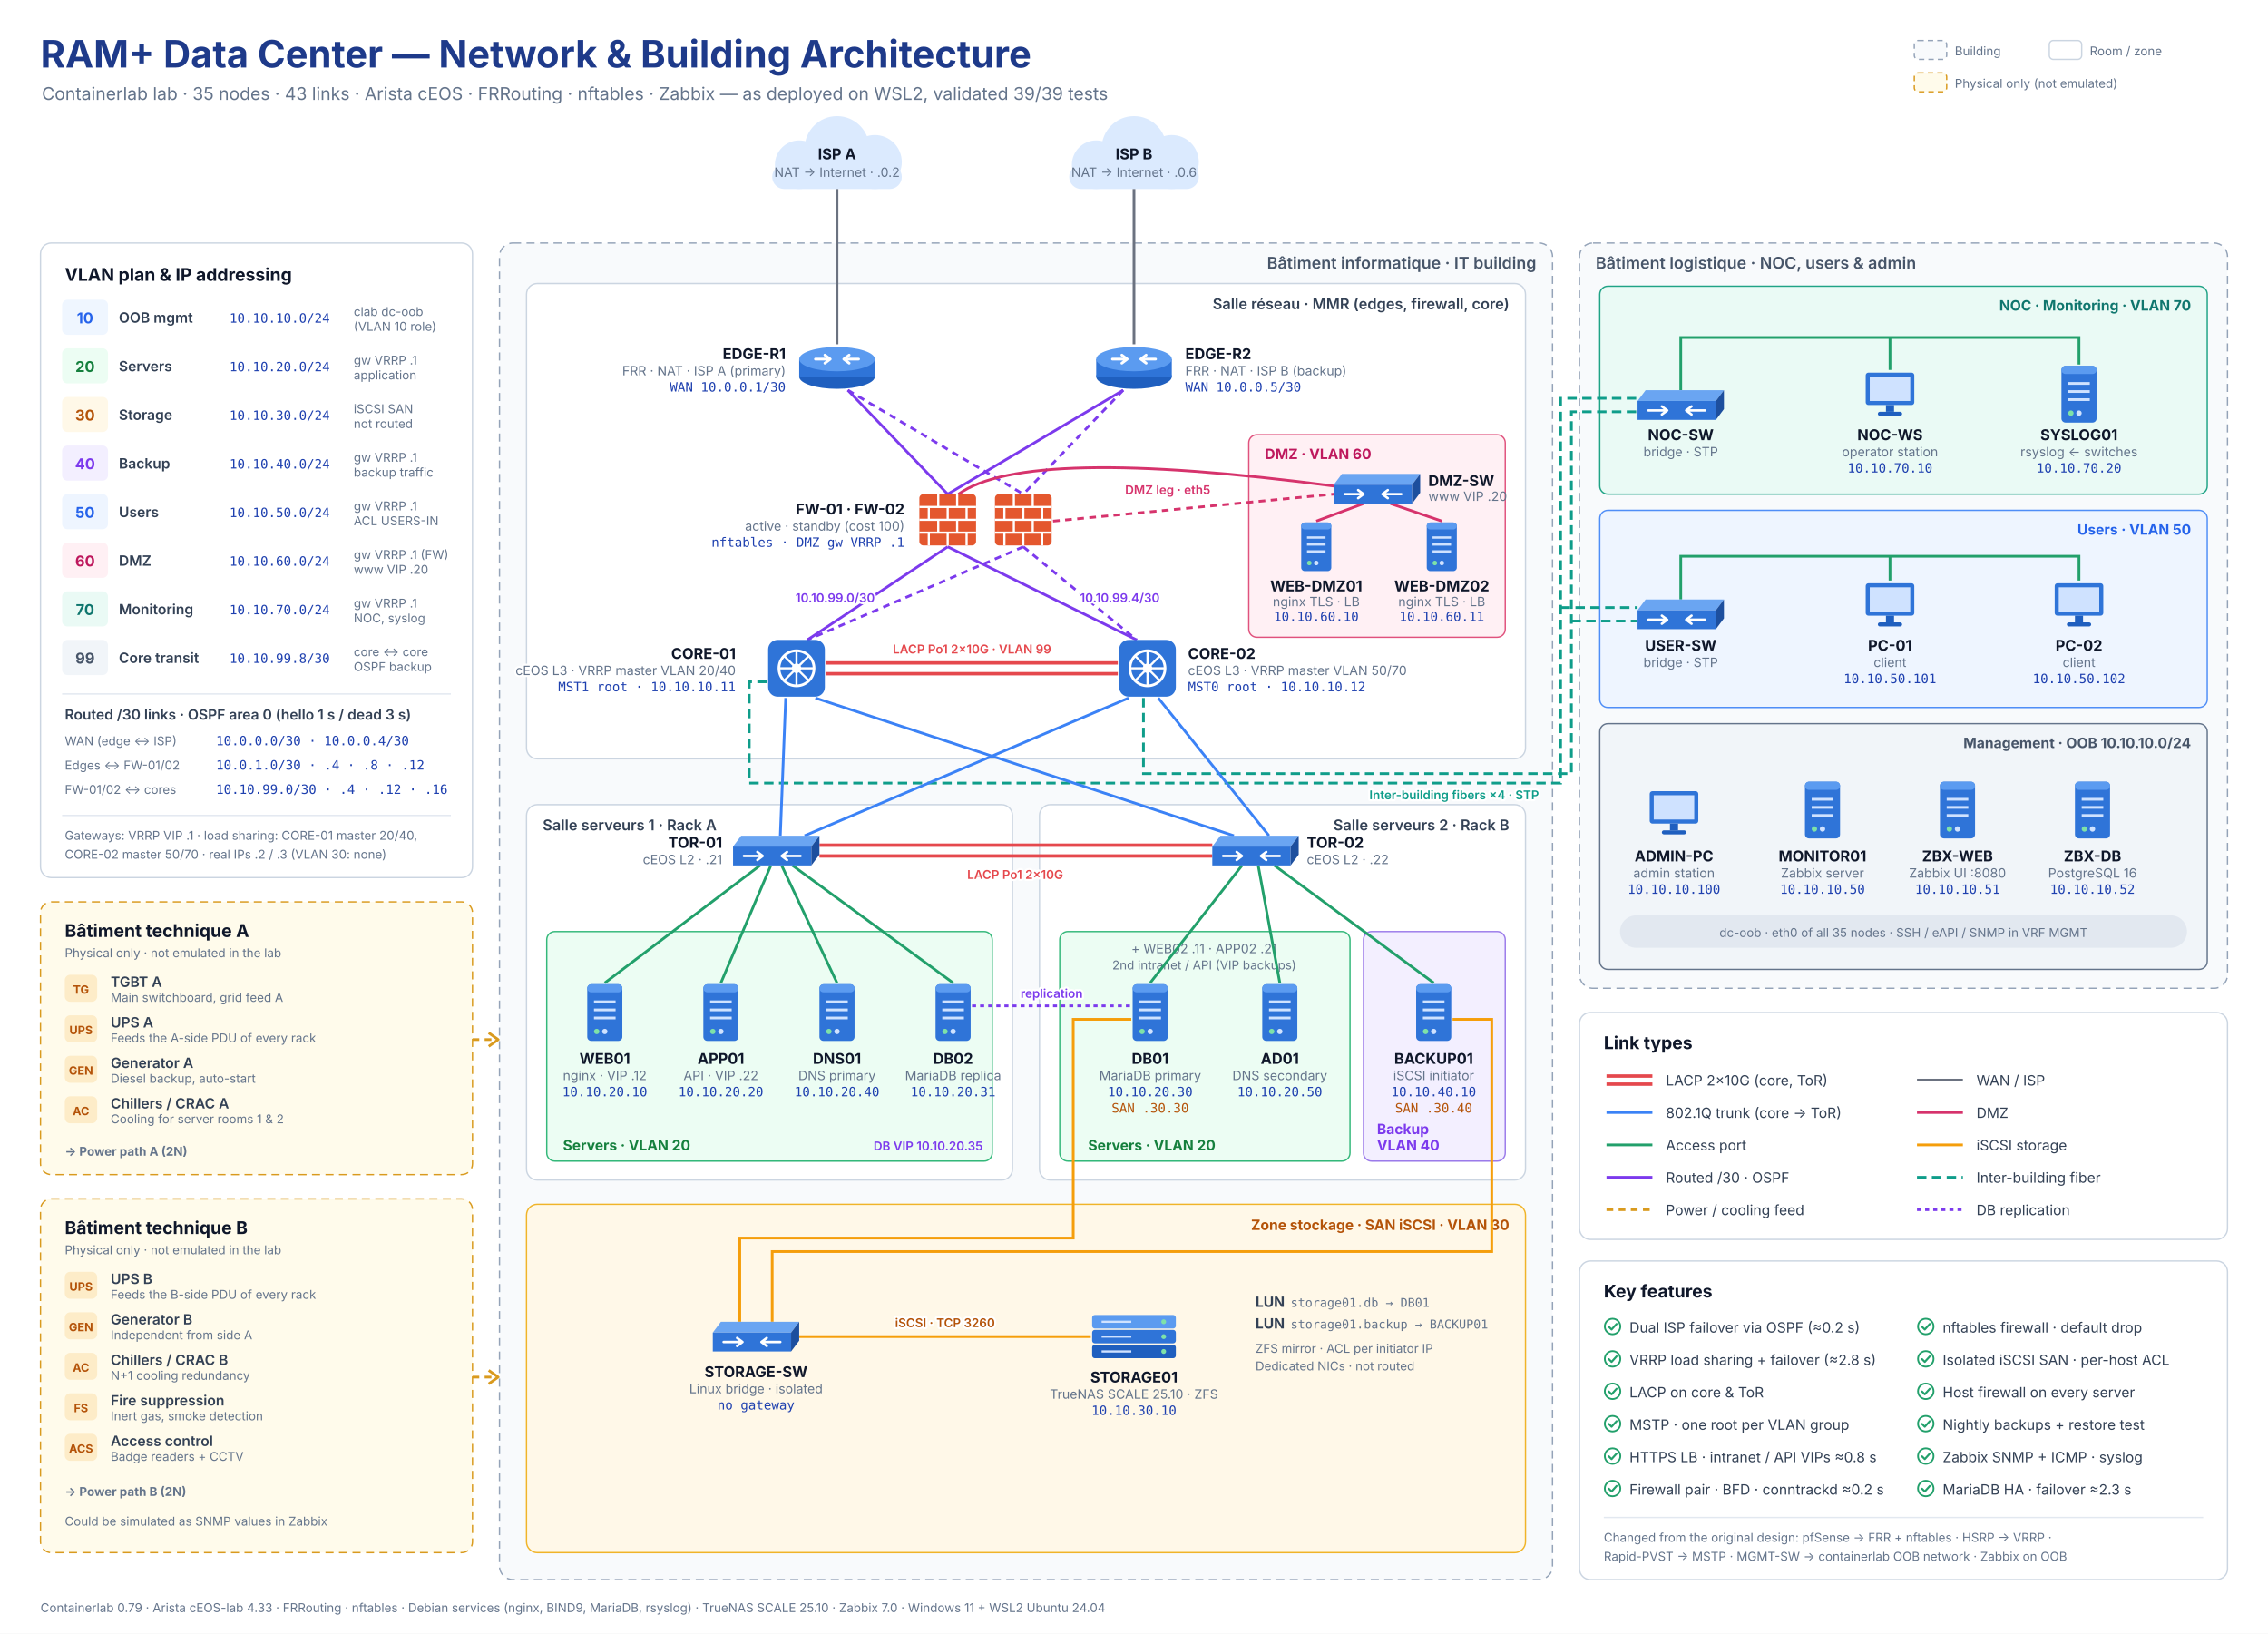
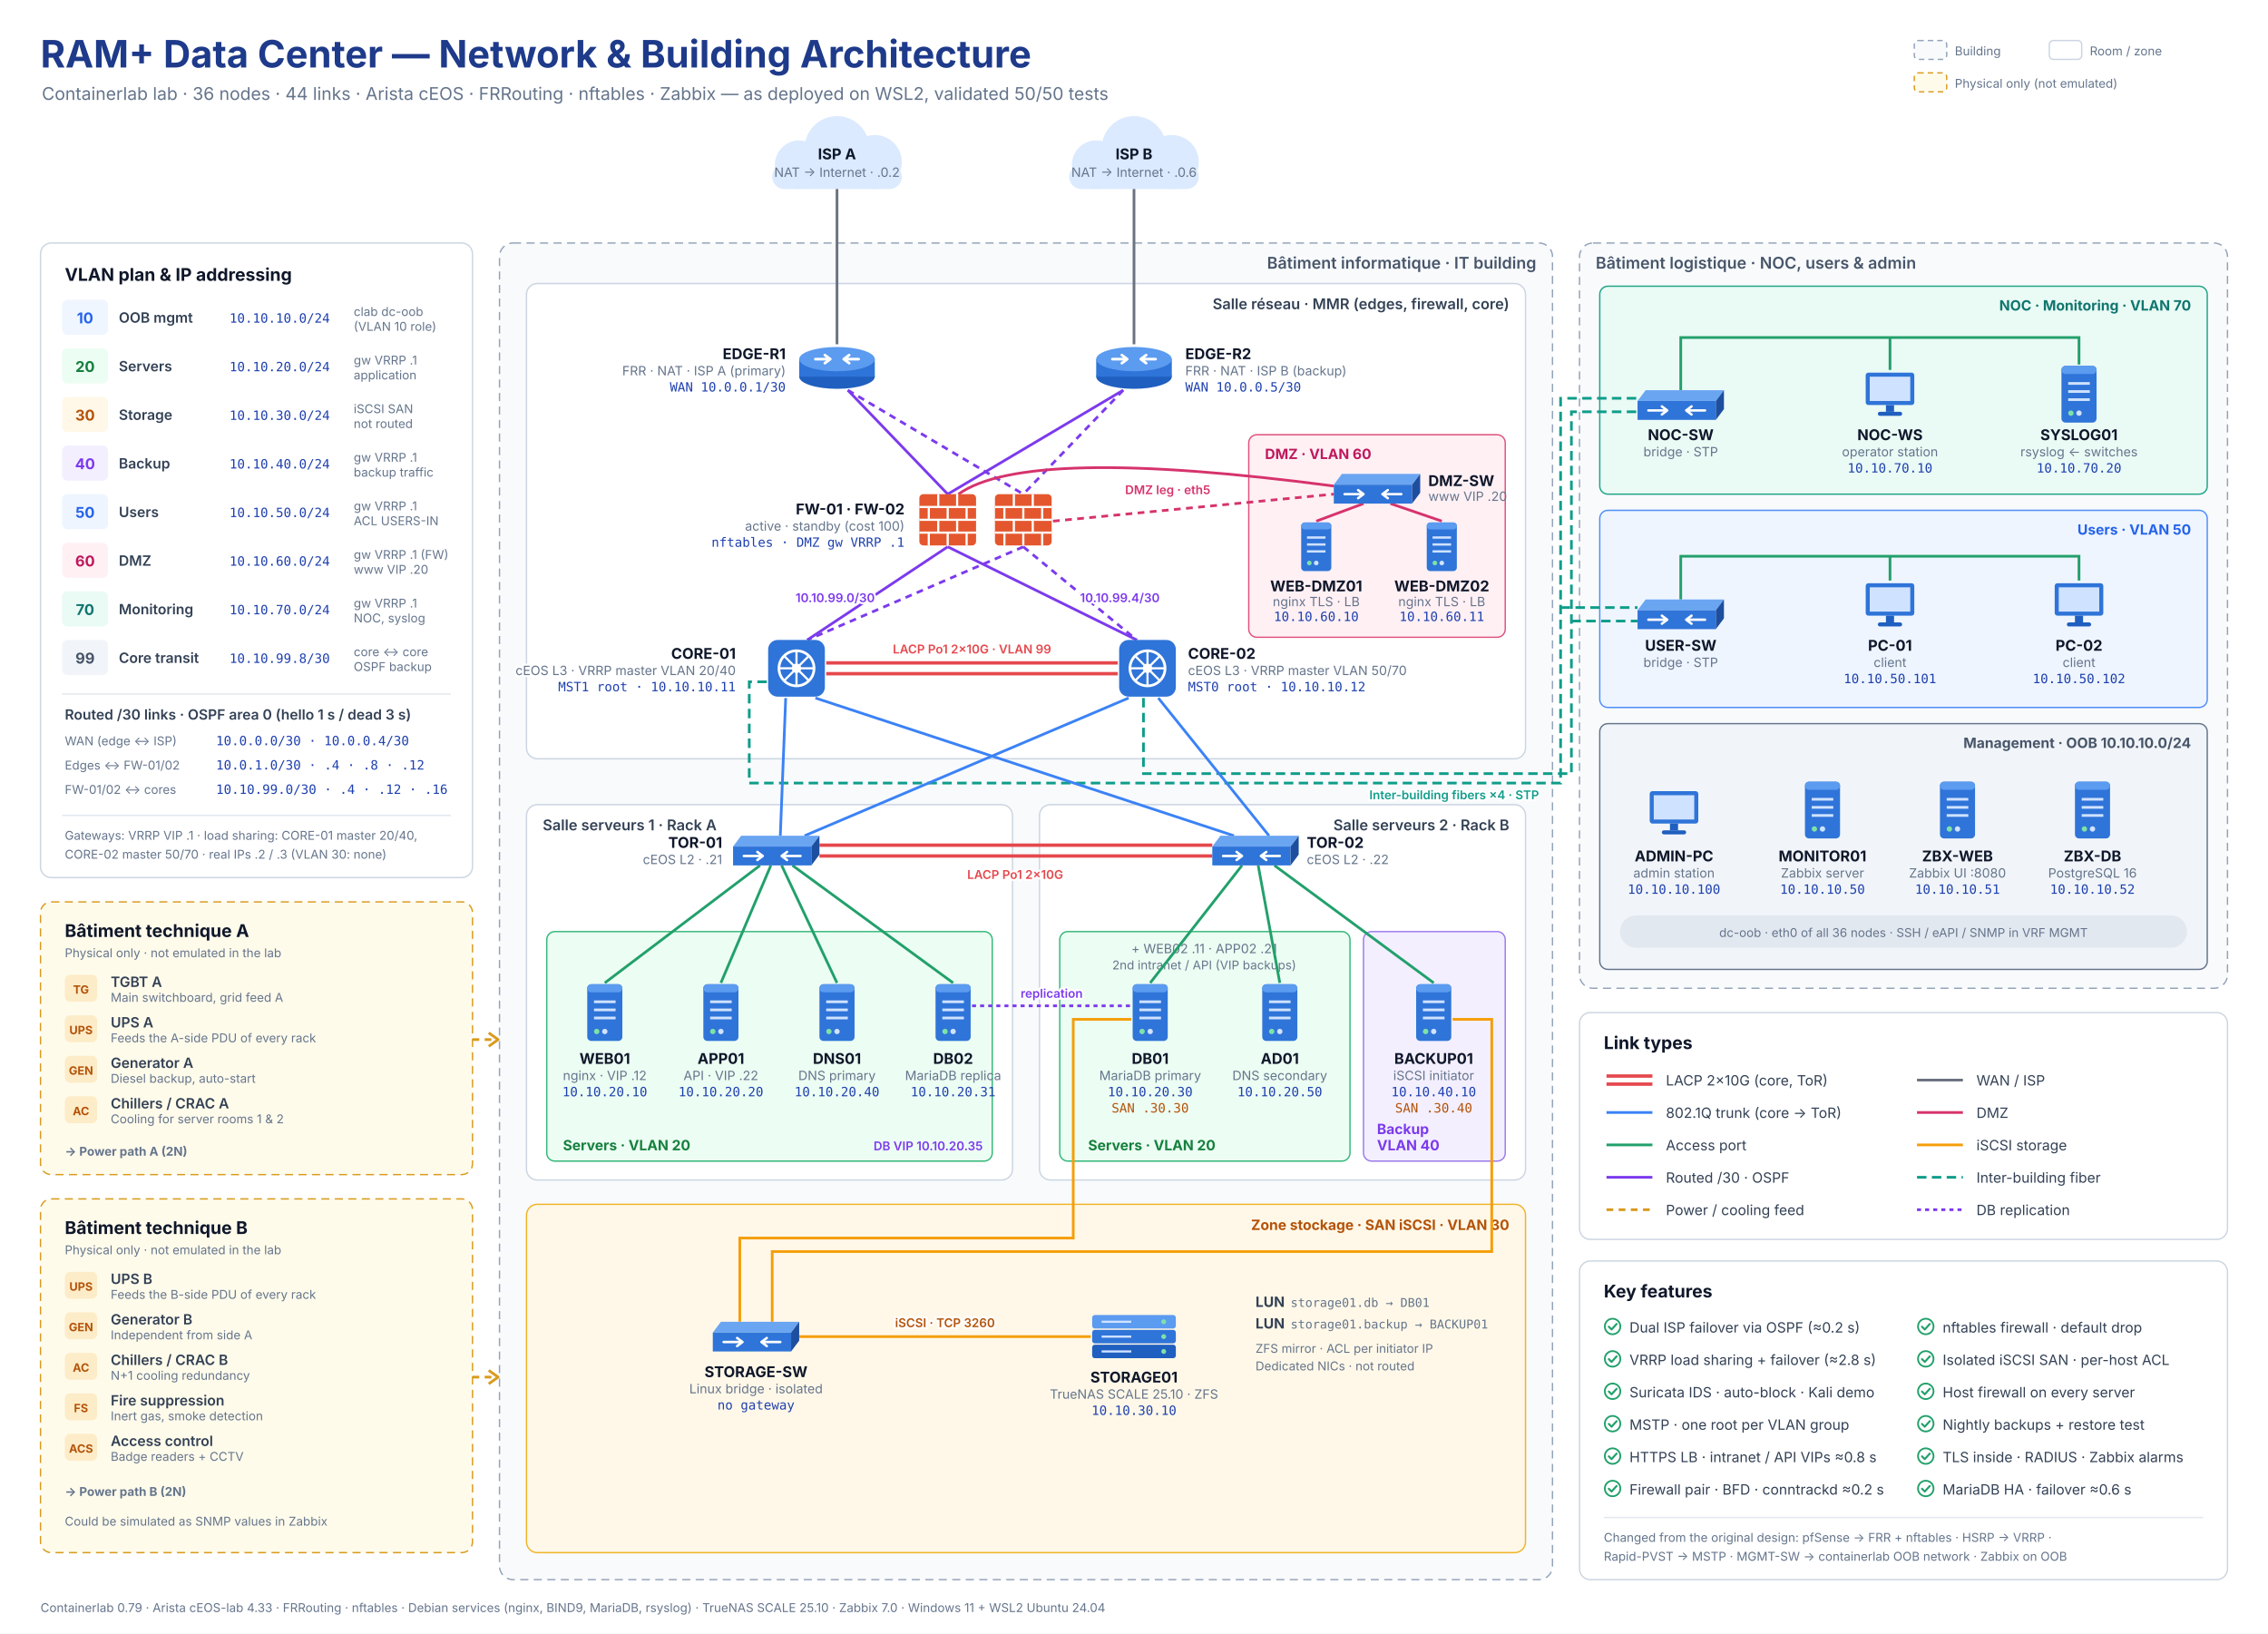
<svg xmlns="http://www.w3.org/2000/svg" viewBox="0 0 1680 1210" width="1680" height="1210" font-family="'Segoe UI', Inter, Roboto, Helvetica, Arial, sans-serif">
  <style>
    .title { font-size: 28px; font-weight: 700; fill: #1e3a8a; }
    .sub   { font-size: 13px; fill: #64748b; }
    .bld   { font-size: 12px; font-weight: 600; fill: #475569; }
    .room  { font-size: 11px; font-weight: 600; fill: #334155; }
    .zone  { font-size: 10.5px; font-weight: 700; }
    .n     { font-size: 11px; font-weight: 700; fill: #0f172a; }
    .r     { font-size: 9.5px; fill: #64748b; }
    .ip    { font-size: 9.5px; fill: #1e40af; font-family: Consolas, 'JetBrains Mono', Menlo, monospace; }
    .san   { font-size: 9.5px; fill: #b45309; font-family: Consolas, 'JetBrains Mono', Menlo, monospace; }
    .lk    { font-size: 9px; font-weight: 600; }
    .h     { paint-order: stroke; stroke: #ffffff; stroke-width: 3px; stroke-linejoin: round; }
    .ph    { font-size: 13px; font-weight: 700; fill: #0f172a; }
    .pt    { font-size: 10.5px; fill: #334155; }
    .ps    { font-size: 9px; fill: #64748b; }
    .mono  { font-family: Consolas, 'JetBrains Mono', Menlo, monospace; }
    .wan    { stroke: #6b7280; stroke-width: 2; fill: none; }
    .routed { stroke: #7c3aed; stroke-width: 2; fill: none; }
    .trunk  { stroke: #3b82f6; stroke-width: 2; fill: none; }
    .access { stroke: #22a06b; stroke-width: 2; fill: none; }
    .lacp   { stroke: #e5484d; stroke-width: 2.5; fill: none; }
    .dmz    { stroke: #d6336c; stroke-width: 2; fill: none; }
    .iscsi  { stroke: #f59e0b; stroke-width: 2; fill: none; }
    .fiber  { stroke: #0f9d8a; stroke-width: 2; fill: none; stroke-dasharray: 7 4; }
    .power  { stroke: #d99a1e; stroke-width: 2; fill: none; stroke-dasharray: 5 4; }
    .repl   { stroke: #7c3aed; stroke-width: 2; fill: none; stroke-dasharray: 3 3; }
  </style>
  <defs>
    <symbol id="router" viewBox="0 0 60 34">
      <ellipse cx="30" cy="24" rx="28" ry="9" fill="#1f5fbf" />
      <rect x="2" y="11" width="56" height="13" fill="#2f74d8" />
      <ellipse cx="30" cy="11" rx="28" ry="9" fill="#5b9bf0" />
      <path d="M14 11 h11 M21 8 l4 3 -4 3 M46 11 h-11 M39 8 l-4 3 4 3" stroke="#fff" stroke-width="2" fill="none" stroke-linecap="round" stroke-linejoin="round" />
    </symbol>
    <symbol id="firewall" viewBox="0 0 44 40">
      <rect x="1" y="1" width="42" height="38" rx="3" fill="#e4572e" />
      <path d="M1 10.5 H43 M1 20 H43 M1 29.5 H43 M15 1 V10.5 M29 1 V10.5 M8 10.5 V20 M22 10.5 V20 M36 10.5 V20 M15 20 V29.5 M29 20 V29.5 M8 29.5 V39 M22 29.5 V39 M36 29.5 V39" stroke="#fff" stroke-width="1.6" fill="none" />
    </symbol>
    <symbol id="core" viewBox="0 0 44 44">
      <rect x="1" y="1" width="42" height="42" rx="7" fill="#2f74d8" />
      <circle cx="22" cy="22" r="13" fill="none" stroke="#fff" stroke-width="2" />
      <path d="M22 9 V35 M9 22 H35 M13 13 L31 31 M31 13 L13 31" stroke="#fff" stroke-width="1.6" />
      <circle cx="22" cy="22" r="3.5" fill="#fff" />
    </symbol>
    <symbol id="l2" viewBox="0 0 64 22">
      <polygon points="6,0 64,0 58,8 0,8" fill="#6aa5f2" />
      <rect x="0" y="8" width="58" height="14" fill="#2f74d8" />
      <polygon points="58,8 64,0 64,14 58,22" fill="#1d4f9e" />
      <path d="M8 15 h14 M18 12 l4 3 -4 3 M50 15 h-14 M40 12 l-4 3 4 3" stroke="#fff" stroke-width="1.8" fill="none" stroke-linecap="round" stroke-linejoin="round" />
    </symbol>
    <symbol id="server" viewBox="0 0 28 44">
      <rect x="1" y="1" width="26" height="42" rx="3" fill="#2f74d8" />
      <rect x="1" y="1" width="26" height="6" rx="3" fill="#5b9bf0" />
      <path d="M6 14 H22 M6 20 H22 M6 26 H22" stroke="#cfe2ff" stroke-width="2" />
      <circle cx="8" cy="36" r="2" fill="#7ee2a8" />
      <circle cx="14" cy="36" r="2" fill="#cfe2ff" />
    </symbol>
    <symbol id="pc" viewBox="0 0 40 36">
      <rect x="2" y="2" width="36" height="24" rx="2" fill="#2f74d8" />
      <rect x="5" y="5" width="30" height="18" fill="#cfe2ff" />
      <rect x="17" y="26" width="6" height="5" fill="#1f5fbf" />
      <rect x="11" y="31" width="18" height="3" rx="1.5" fill="#1f5fbf" />
    </symbol>
    <symbol id="storage" viewBox="0 0 64 34">
      <rect x="1" y="1" width="62" height="10" rx="2" fill="#5b9bf0" />
      <rect x="1" y="12" width="62" height="10" rx="2" fill="#2f74d8" />
      <rect x="1" y="23" width="62" height="10" rx="2" fill="#1f5fbf" />
      <path d="M8 6 H30 M8 17 H30 M8 28 H30" stroke="#cfe2ff" stroke-width="1.6" />
      <circle cx="54" cy="6" r="1.8" fill="#7ee2a8" />
      <circle cx="54" cy="17" r="1.8" fill="#7ee2a8" />
      <circle cx="54" cy="28" r="1.8" fill="#7ee2a8" />
    </symbol>
    <symbol id="check" viewBox="0 0 14 14">
      <circle cx="7" cy="7" r="6.2" fill="none" stroke="#22a06b" stroke-width="1.4" />
      <path d="M4 7.2 L6.2 9.4 L10.2 5" stroke="#22a06b" stroke-width="1.6" fill="none" stroke-linecap="round" stroke-linejoin="round" />
    </symbol>
  </defs>
  <rect width="1680" height="1210" fill="#ffffff" />
  <text x="30" y="50" class="title">RAM+ Data Center — Network &amp; Building Architecture</text>
-   <text x="31" y="74" class="sub">Containerlab lab · 35 nodes · 43 links · Arista cEOS · FRRouting · nftables · Zabbix — as deployed on WSL2, validated 39/39 tests</text>
+   <text x="31" y="74" class="sub">Containerlab lab · 36 nodes · 44 links · Arista cEOS · FRRouting · nftables · Zabbix — as deployed on WSL2, validated 50/50 tests</text>
  <g transform="translate(1418,30)">
    <rect x="0" y="0" width="24" height="14" rx="3" fill="#f8fafc" stroke="#94a3b8" stroke-dasharray="4 3" />
    <text x="30" y="11" class="ps">Building</text>
    <rect x="100" y="0" width="24" height="14" rx="3" fill="#ffffff" stroke="#cbd5e1" />
    <text x="130" y="11" class="ps">Room / zone</text>
    <rect x="0" y="24" width="24" height="14" rx="3" fill="#fffbeb" stroke="#d99a1e" stroke-dasharray="4 3" />
    <text x="30" y="35" class="ps">Physical only (not emulated)</text>
  </g>
  <g transform="translate(620,116)">
    <circle cx="-28" cy="6" r="18" fill="#dbeafe" />
    <circle cx="0" cy="-6" r="24" fill="#dbeafe" />
    <circle cx="28" cy="4" r="20" fill="#dbeafe" />
    <rect x="-48" y="6" width="96" height="18" rx="9" fill="#dbeafe" />
    <text x="0" y="2" text-anchor="middle" class="n">ISP A</text>
    <text x="0" y="15" text-anchor="middle" class="r">NAT → Internet · .0.2</text>
  </g>
  <g transform="translate(840,116)">
    <circle cx="-28" cy="6" r="18" fill="#dbeafe" />
    <circle cx="0" cy="-6" r="24" fill="#dbeafe" />
    <circle cx="28" cy="4" r="20" fill="#dbeafe" />
    <rect x="-48" y="6" width="96" height="18" rx="9" fill="#dbeafe" />
    <text x="0" y="2" text-anchor="middle" class="n">ISP B</text>
    <text x="0" y="15" text-anchor="middle" class="r">NAT → Internet · .0.6</text>
  </g>
  <rect x="30" y="180" width="320" height="470" rx="8" fill="#ffffff" stroke="#cbd5e1" />
  <text x="48" y="208" class="ph">VLAN plan &amp; IP addressing</text>
  <g font-size="11">
    <g transform="translate(0,222)">
      <rect x="46" y="0" width="34" height="26" rx="4" fill="#eff6ff" />
      <text x="63" y="17.5" text-anchor="middle" font-weight="700" fill="#2563eb">10</text>
      <text x="88" y="17" class="pt" font-weight="600">OOB mgmt</text>
      <text x="170" y="17" class="ip">10.10.10.0/24</text>
      <text x="262" y="12" class="ps">clab dc-oob</text>
      <text x="262" y="23" class="ps">(VLAN 10 role)</text>
    </g>
    <g transform="translate(0,258)">
      <rect x="46" y="0" width="34" height="26" rx="4" fill="#ecfdf3" />
      <text x="63" y="17.5" text-anchor="middle" font-weight="700" fill="#15803d">20</text>
      <text x="88" y="17" class="pt" font-weight="600">Servers</text>
      <text x="170" y="17" class="ip">10.10.20.0/24</text>
      <text x="262" y="12" class="ps">gw VRRP .1</text>
      <text x="262" y="23" class="ps">application</text>
    </g>
    <g transform="translate(0,294)">
      <rect x="46" y="0" width="34" height="26" rx="4" fill="#fff8e8" />
      <text x="63" y="17.5" text-anchor="middle" font-weight="700" fill="#b45309">30</text>
      <text x="88" y="17" class="pt" font-weight="600">Storage</text>
      <text x="170" y="17" class="ip">10.10.30.0/24</text>
      <text x="262" y="12" class="ps">iSCSI SAN</text>
      <text x="262" y="23" class="ps">not routed</text>
    </g>
    <g transform="translate(0,330)">
      <rect x="46" y="0" width="34" height="26" rx="4" fill="#f3efff" />
      <text x="63" y="17.5" text-anchor="middle" font-weight="700" fill="#7c3aed">40</text>
      <text x="88" y="17" class="pt" font-weight="600">Backup</text>
      <text x="170" y="17" class="ip">10.10.40.0/24</text>
      <text x="262" y="12" class="ps">gw VRRP .1</text>
      <text x="262" y="23" class="ps">backup traffic</text>
    </g>
    <g transform="translate(0,366)">
      <rect x="46" y="0" width="34" height="26" rx="4" fill="#eef5ff" />
      <text x="63" y="17.5" text-anchor="middle" font-weight="700" fill="#2563eb">50</text>
      <text x="88" y="17" class="pt" font-weight="600">Users</text>
      <text x="170" y="17" class="ip">10.10.50.0/24</text>
      <text x="262" y="12" class="ps">gw VRRP .1</text>
      <text x="262" y="23" class="ps">ACL USERS-IN</text>
    </g>
    <g transform="translate(0,402)">
      <rect x="46" y="0" width="34" height="26" rx="4" fill="#fff0f4" />
      <text x="63" y="17.5" text-anchor="middle" font-weight="700" fill="#be185d">60</text>
      <text x="88" y="17" class="pt" font-weight="600">DMZ</text>
      <text x="170" y="17" class="ip">10.10.60.0/24</text>
      <text x="262" y="12" class="ps">gw VRRP .1 (FW)</text>
      <text x="262" y="23" class="ps">www VIP .20</text>
    </g>
    <g transform="translate(0,438)">
      <rect x="46" y="0" width="34" height="26" rx="4" fill="#eafaf5" />
      <text x="63" y="17.5" text-anchor="middle" font-weight="700" fill="#0f766e">70</text>
      <text x="88" y="17" class="pt" font-weight="600">Monitoring</text>
      <text x="170" y="17" class="ip">10.10.70.0/24</text>
      <text x="262" y="12" class="ps">gw VRRP .1</text>
      <text x="262" y="23" class="ps">NOC, syslog</text>
    </g>
    <g transform="translate(0,474)">
      <rect x="46" y="0" width="34" height="26" rx="4" fill="#f1f5f9" />
      <text x="63" y="17.5" text-anchor="middle" font-weight="700" fill="#475569">99</text>
      <text x="88" y="17" class="pt" font-weight="600">Core transit</text>
      <text x="170" y="17" class="ip">10.10.99.8/30</text>
      <text x="262" y="12" class="ps">core ↔ core</text>
      <text x="262" y="23" class="ps">OSPF backup</text>
    </g>
  </g>
  <line x1="46" y1="514" x2="334" y2="514" stroke="#e2e8f0" />
  <text x="48" y="533" class="pt" font-weight="600">Routed /30 links · OSPF area 0 (hello 1 s / dead 3 s)</text>
  <text x="48" y="552" class="ps">WAN (edge ↔ ISP)</text>
  <text x="160" y="552" class="ip">10.0.0.0/30 · 10.0.0.4/30</text>
  <text x="48" y="570" class="ps">Edges ↔ FW-01/02</text>
  <text x="160" y="570" class="ip">10.0.1.0/30 · .4 · .8 · .12</text>
  <text x="48" y="588" class="ps">FW-01/02 ↔ cores</text>
  <text x="160" y="588" class="ip">10.10.99.0/30 · .4 · .12 · .16</text>
  <line x1="46" y1="604" x2="334" y2="604" stroke="#e2e8f0" />
  <text x="48" y="622" class="ps">Gateways: VRRP VIP .1 · load sharing: CORE-01 master 20/40,</text>
  <text x="48" y="636" class="ps">CORE-02 master 50/70 · real IPs .2 / .3 (VLAN 30: none)</text>
  <rect x="30" y="668" width="320" height="202" rx="8" fill="#fffbeb" stroke="#d99a1e" stroke-dasharray="6 4" />
  <text x="48" y="694" class="ph">Bâtiment technique A</text>
  <text x="48" y="709" class="ps">Physical only · not emulated in the lab</text>
  <g class="pt">
    <rect x="48" y="722" width="24" height="20" rx="4" fill="#fdecc8" />
    <text x="60" y="736" text-anchor="middle" font-size="8.5" font-weight="700" fill="#b45309">TG</text>
    <text x="82" y="731" font-weight="600">TGBT A</text>
    <text x="82" y="742" class="ps">Main switchboard, grid feed A</text>
    <rect x="48" y="752" width="24" height="20" rx="4" fill="#fdecc8" />
    <text x="60" y="766" text-anchor="middle" font-size="8.5" font-weight="700" fill="#b45309">UPS</text>
    <text x="82" y="761" font-weight="600">UPS A</text>
    <text x="82" y="772" class="ps">Feeds the A-side PDU of every rack</text>
    <rect x="48" y="782" width="24" height="20" rx="4" fill="#fdecc8" />
    <text x="60" y="796" text-anchor="middle" font-size="8.5" font-weight="700" fill="#b45309">GEN</text>
    <text x="82" y="791" font-weight="600">Generator A</text>
    <text x="82" y="802" class="ps">Diesel backup, auto-start</text>
    <rect x="48" y="812" width="24" height="20" rx="4" fill="#fdecc8" />
    <text x="60" y="826" text-anchor="middle" font-size="8.5" font-weight="700" fill="#b45309">AC</text>
    <text x="82" y="821" font-weight="600">Chillers / CRAC A</text>
    <text x="82" y="832" class="ps">Cooling for server rooms 1 &amp; 2</text>
  </g>
  <text x="48" y="856" class="ps" font-weight="700" fill="#b45309">→ Power path A (2N)</text>
  <rect x="30" y="888" width="320" height="262" rx="8" fill="#fffbeb" stroke="#d99a1e" stroke-dasharray="6 4" />
  <text x="48" y="914" class="ph">Bâtiment technique B</text>
  <text x="48" y="929" class="ps">Physical only · not emulated in the lab</text>
  <g class="pt">
    <rect x="48" y="942" width="24" height="20" rx="4" fill="#fdecc8" />
    <text x="60" y="956" text-anchor="middle" font-size="8.5" font-weight="700" fill="#b45309">UPS</text>
    <text x="82" y="951" font-weight="600">UPS B</text>
    <text x="82" y="962" class="ps">Feeds the B-side PDU of every rack</text>
    <rect x="48" y="972" width="24" height="20" rx="4" fill="#fdecc8" />
    <text x="60" y="986" text-anchor="middle" font-size="8.5" font-weight="700" fill="#b45309">GEN</text>
    <text x="82" y="981" font-weight="600">Generator B</text>
    <text x="82" y="992" class="ps">Independent from side A</text>
    <rect x="48" y="1002" width="24" height="20" rx="4" fill="#fdecc8" />
    <text x="60" y="1016" text-anchor="middle" font-size="8.5" font-weight="700" fill="#b45309">AC</text>
    <text x="82" y="1011" font-weight="600">Chillers / CRAC B</text>
    <text x="82" y="1022" class="ps">N+1 cooling redundancy</text>
    <rect x="48" y="1032" width="24" height="20" rx="4" fill="#fdecc8" />
    <text x="60" y="1046" text-anchor="middle" font-size="8.5" font-weight="700" fill="#b45309">FS</text>
    <text x="82" y="1041" font-weight="600">Fire suppression</text>
    <text x="82" y="1052" class="ps">Inert gas, smoke detection</text>
    <rect x="48" y="1062" width="24" height="20" rx="4" fill="#fdecc8" />
    <text x="60" y="1076" text-anchor="middle" font-size="8.5" font-weight="700" fill="#b45309">ACS</text>
    <text x="82" y="1071" font-weight="600">Access control</text>
    <text x="82" y="1082" class="ps">Badge readers + CCTV</text>
  </g>
  <text x="48" y="1108" class="ps" font-weight="700" fill="#b45309">→ Power path B (2N)</text>
  <text x="48" y="1130" class="ps">Could be simulated as SNMP values in Zabbix</text>
  <path d="M350 770 H368" class="power" />
  <path d="M362 765 L369 770 L362 775" fill="none" stroke="#d99a1e" stroke-width="2" />
  <path d="M350 1020 H368" class="power" />
  <path d="M362 1015 L369 1020 L362 1025" fill="none" stroke="#d99a1e" stroke-width="2" />
  <rect x="370" y="180" width="780" height="990" rx="10" fill="#f8fafc" stroke="#94a3b8" stroke-dasharray="6 4" />
  <text x="1138" y="199" text-anchor="end" class="bld">Bâtiment informatique · IT building</text>
  <rect x="390" y="210" width="740" height="352" rx="8" fill="#ffffff" stroke="#cbd5e1" />
  <text x="1118" y="229" text-anchor="end" class="room">Salle réseau · MMR (edges, firewall, core)</text>
  <rect x="925" y="322" width="190" height="150" rx="6" fill="#fff0f4" stroke="#e0527d" />
  <text x="937" y="340" class="zone" fill="#be185d">DMZ · VLAN 60</text>
  <rect x="390" y="596" width="360" height="278" rx="8" fill="#ffffff" stroke="#cbd5e1" />
  <text x="402" y="615" class="room">Salle serveurs 1 · Rack A</text>
  <rect x="770" y="596" width="360" height="278" rx="8" fill="#ffffff" stroke="#cbd5e1" />
  <text x="1118" y="615" text-anchor="end" class="room">Salle serveurs 2 · Rack B</text>
  <rect x="405" y="690" width="330" height="170" rx="6" fill="#ecfdf3" stroke="#34b87a" />
  <text x="417" y="852" class="zone" fill="#15803d">Servers · VLAN 20</text>
  <rect x="785" y="690" width="215" height="170" rx="6" fill="#ecfdf3" stroke="#34b87a" />
  <text x="806" y="852" class="zone" fill="#15803d">Servers · VLAN 20</text>
  <text x="892" y="706" text-anchor="middle" class="r">+ WEB02 .11 · APP02 .21</text>
  <text x="892" y="718" text-anchor="middle" class="ps">2nd intranet / API (VIP backups)</text>
  <rect x="1010" y="690" width="105" height="170" rx="6" fill="#f3efff" stroke="#9b7bea" />
  <text x="1020" y="840" class="zone" fill="#7c3aed">Backup</text>
  <text x="1020" y="852" class="zone" fill="#7c3aed">VLAN 40</text>
  <rect x="390" y="892" width="740" height="258" rx="8" fill="#fff8e8" stroke="#f0b429" />
  <text x="1118" y="911" text-anchor="end" class="zone" fill="#b45309">Zone stockage · SAN iSCSI · VLAN 30</text>
  <rect x="1170" y="180" width="480" height="552" rx="10" fill="#f8fafc" stroke="#94a3b8" stroke-dasharray="6 4" />
  <text x="1182" y="199" class="bld">Bâtiment logistique · NOC, users &amp; admin</text>
  <rect x="1185" y="212" width="450" height="154" rx="6" fill="#eafaf5" stroke="#20a386" />
  <text x="1623" y="230" text-anchor="end" class="zone" fill="#0f766e">NOC · Monitoring · VLAN 70</text>
  <rect x="1185" y="378" width="450" height="146" rx="6" fill="#eef5ff" stroke="#4f8ef7" />
  <text x="1623" y="396" text-anchor="end" class="zone" fill="#2563eb">Users · VLAN 50</text>
  <rect x="1185" y="536" width="450" height="182" rx="6" fill="#f1f5f9" stroke="#64748b" />
  <text x="1623" y="554" text-anchor="end" class="zone" fill="#475569">Management · OOB 10.10.10.0/24</text>
  <path d="M620 140 V255" class="wan" />
  <path d="M840 140 V255" class="wan" />
  <path d="M628 289 L702 366" class="routed" />
  <path d="M832 289 L702 366" class="routed" />
  <path d="M702 405 L598 474" class="routed" />
  <path d="M702 405 L842 474" class="routed" />
  <path d="M628 289 L758 366" class="routed" stroke-dasharray="5 4" />
  <path d="M832 289 L758 366" class="routed" stroke-dasharray="5 4" />
  <path d="M758 405 L598 474" class="routed" stroke-dasharray="5 4" />
  <path d="M758 405 L842 474" class="routed" stroke-dasharray="5 4" />
  <text x="648" y="446" text-anchor="end" class="lk h" fill="#7c3aed">10.10.99.0/30</text>
  <text x="800" y="446" class="lk h" fill="#7c3aed">10.10.99.4/30</text>
  <path d="M710 366 Q760 330 988 360" class="dmz" />
  <path d="M780 386 L988 366" class="dmz" stroke-dasharray="5 4" />
  <text x="865" y="366" text-anchor="middle" class="lk h" fill="#d6336c">DMZ leg · eth5</text>
  <path d="M1010 373 L975 386" class="dmz" />
  <path d="M1030 373 L1068 386" class="dmz" />
  <path d="M612 491 H828" class="lacp" />
  <path d="M612 499 H828" class="lacp" />
  <text x="720" y="484" text-anchor="middle" class="lk h" fill="#e5484d">LACP Po1 2×10G · VLAN 99</text>
  <path d="M568 505 H555 V580 H1156 V295 H1213" class="fiber" />
  <path d="M1156 450 H1213" class="fiber" />
  <path d="M847 517 V573 H1164 V305 H1213" class="fiber" />
  <path d="M1164 460 H1213" class="fiber" />
  <text x="1140" y="592" text-anchor="end" class="lk h" fill="#0f9d8a">Inter-building fibers ×4 · STP</text>
  <path d="M582 517 L578 619" class="trunk" />
  <path d="M604 517 L914 619" class="trunk" />
  <path d="M836 517 L596 619" class="trunk" />
  <path d="M858 517 L940 619" class="trunk" />
  <path d="M607 626 H898" class="lacp" />
  <path d="M607 634 H898" class="lacp" />
  <text x="752" y="651" text-anchor="middle" class="lk h" fill="#e5484d">LACP Po1 2×10G</text>
  <path d="M563 641 L448 728" class="access" />
  <path d="M571 641 L534 728" class="access" />
  <path d="M579 641 L620 728" class="access" />
  <path d="M587 641 L706 728" class="access" />
  <path d="M720 745 H838" class="repl" />
  <text x="779" y="739" text-anchor="middle" class="lk h" fill="#7c3aed">replication</text>
  <path d="M920 641 L852 728" class="access" />
  <path d="M932 641 L948 728" class="access" />
  <path d="M944 641 L1062 728" class="access" />
  <path d="M838 755 H795 V917 H548 V979" class="iscsi" />
  <path d="M1076 755 H1105 V927 H572 V979" class="iscsi" />
  <path d="M592 990 H808" class="iscsi" />
  <text x="700" y="983" text-anchor="middle" class="lk h" fill="#b45309">iSCSI · TCP 3260</text>
  <path d="M1245 289 V250 H1540 V270" class="access" />
  <path d="M1400 250 V274" class="access" />
  <path d="M1245 444 V412 H1540 V430" class="access" />
  <path d="M1400 412 V430" class="access" />
  <use href="#router" x="590" y="255" width="60" height="34" />
  <text x="582" y="266" text-anchor="end" class="n h">EDGE-R1</text>
  <text x="582" y="278" text-anchor="end" class="r h">FRR · NAT · ISP A (primary)</text>
  <text x="582" y="290" text-anchor="end" class="ip h">WAN 10.0.0.1/30</text>
  <use href="#router" x="810" y="255" width="60" height="34" />
  <text x="878" y="266" class="n h">EDGE-R2</text>
  <text x="878" y="278" class="r h">FRR · NAT · ISP B (backup)</text>
  <text x="878" y="290" class="ip h">WAN 10.0.0.5/30</text>
  <use href="#firewall" x="680" y="365" width="44" height="40" />
  <use href="#firewall" x="736" y="365" width="44" height="40" />
  <text x="670" y="381" text-anchor="end" class="n h">FW-01 · FW-02</text>
  <text x="670" y="393" text-anchor="end" class="r h">active · standby (cost 100)</text>
  <text x="670" y="405" text-anchor="end" class="ip h">nftables · DMZ gw VRRP .1</text>
  <use href="#core" x="568" y="473" width="44" height="44" />
  <text x="545" y="488" text-anchor="end" class="n h">CORE-01</text>
  <text x="545" y="500" text-anchor="end" class="r h">cEOS L3 · VRRP master VLAN 20/40</text>
  <text x="545" y="512" text-anchor="end" class="ip h">MST1 root · 10.10.10.11</text>
  <use href="#core" x="828" y="473" width="44" height="44" />
  <text x="880" y="488" class="n h">CORE-02</text>
  <text x="880" y="500" class="r h">cEOS L3 · VRRP master VLAN 50/70</text>
  <text x="880" y="512" class="ip h">MST0 root · 10.10.10.12</text>
  <use href="#l2" x="988" y="351" width="64" height="22" />
  <text x="1058" y="360" class="n">DMZ-SW</text>
  <text x="1058" y="371" class="r">www VIP .20</text>
  <use href="#server" x="963" y="386" width="24" height="38" />
  <text x="975" y="438" text-anchor="middle" class="n">WEB-DMZ01</text>
  <text x="975" y="449" text-anchor="middle" class="r">nginx TLS · LB</text>
  <text x="975" y="460" text-anchor="middle" class="ip">10.10.60.10</text>
  <use href="#server" x="1056" y="386" width="24" height="38" />
  <text x="1068" y="438" text-anchor="middle" class="n">WEB-DMZ02</text>
  <text x="1068" y="449" text-anchor="middle" class="r">nginx TLS · LB</text>
  <text x="1068" y="460" text-anchor="middle" class="ip">10.10.60.11</text>
  <use href="#l2" x="543" y="619" width="64" height="22" />
  <text x="535" y="628" text-anchor="end" class="n h">TOR-01</text>
  <text x="535" y="640" text-anchor="end" class="r h">cEOS L2 · .21</text>
  <use href="#server" x="434" y="728" width="28" height="44" />
  <text x="448" y="788" text-anchor="middle" class="n">WEB01</text>
  <text x="448" y="800" text-anchor="middle" class="r">nginx · VIP .12</text>
  <text x="448" y="812" text-anchor="middle" class="ip">10.10.20.10</text>
  <use href="#server" x="520" y="728" width="28" height="44" />
  <text x="534" y="788" text-anchor="middle" class="n">APP01</text>
  <text x="534" y="800" text-anchor="middle" class="r">API · VIP .22</text>
  <text x="534" y="812" text-anchor="middle" class="ip">10.10.20.20</text>
  <use href="#server" x="606" y="728" width="28" height="44" />
  <text x="620" y="788" text-anchor="middle" class="n">DNS01</text>
  <text x="620" y="800" text-anchor="middle" class="r">DNS primary</text>
  <text x="620" y="812" text-anchor="middle" class="ip">10.10.20.40</text>
  <use href="#server" x="692" y="728" width="28" height="44" />
  <text x="706" y="788" text-anchor="middle" class="n">DB02</text>
  <text x="706" y="800" text-anchor="middle" class="r">MariaDB replica</text>
  <text x="706" y="812" text-anchor="middle" class="ip">10.10.20.31</text>
  <text x="728" y="852" text-anchor="end" class="lk" fill="#7c3aed">DB VIP 10.10.20.35</text>
  <use href="#l2" x="898" y="619" width="64" height="22" />
  <text x="968" y="628" class="n h">TOR-02</text>
  <text x="968" y="640" class="r h">cEOS L2 · .22</text>
  <use href="#server" x="838" y="728" width="28" height="44" />
  <text x="852" y="788" text-anchor="middle" class="n">DB01</text>
  <text x="852" y="800" text-anchor="middle" class="r">MariaDB primary</text>
  <text x="852" y="812" text-anchor="middle" class="ip">10.10.20.30</text>
  <text x="852" y="824" text-anchor="middle" class="san">SAN .30.30</text>
  <use href="#server" x="934" y="728" width="28" height="44" />
  <text x="948" y="788" text-anchor="middle" class="n">AD01</text>
  <text x="948" y="800" text-anchor="middle" class="r">DNS secondary</text>
  <text x="948" y="812" text-anchor="middle" class="ip">10.10.20.50</text>
  <use href="#server" x="1048" y="728" width="28" height="44" />
  <text x="1062" y="788" text-anchor="middle" class="n">BACKUP01</text>
  <text x="1062" y="800" text-anchor="middle" class="r">iSCSI initiator</text>
  <text x="1062" y="812" text-anchor="middle" class="ip">10.10.40.10</text>
  <text x="1062" y="824" text-anchor="middle" class="san">SAN .30.40</text>
  <use href="#l2" x="528" y="979" width="64" height="22" />
  <text x="560" y="1020" text-anchor="middle" class="n">STORAGE-SW</text>
  <text x="560" y="1032" text-anchor="middle" class="r">Linux bridge · isolated</text>
  <text x="560" y="1044" text-anchor="middle" class="ip">no gateway</text>
  <use href="#storage" x="808" y="973" width="64" height="34" />
  <text x="840" y="1024" text-anchor="middle" class="n">STORAGE01</text>
  <text x="840" y="1036" text-anchor="middle" class="r">TrueNAS SCALE 25.10 · ZFS</text>
  <text x="840" y="1048" text-anchor="middle" class="ip">10.10.30.10</text>
  <g>
    <text x="930" y="968" class="pt" font-weight="700" fill="#0f172a">LUN</text>
    <text x="956" y="968" class="ps mono">storage01.db → DB01</text>
    <text x="930" y="984" class="pt" font-weight="700" fill="#0f172a">LUN</text>
    <text x="956" y="984" class="ps mono">storage01.backup → BACKUP01</text>
    <text x="930" y="1002" class="ps">ZFS mirror · ACL per initiator IP</text>
    <text x="930" y="1015" class="ps">Dedicated NICs · not routed</text>
  </g>
  <use href="#l2" x="1213" y="289" width="64" height="22" />
  <text x="1245" y="326" text-anchor="middle" class="n">NOC-SW</text>
  <text x="1245" y="338" text-anchor="middle" class="r">bridge · STP</text>
  <use href="#pc" x="1380" y="274" width="40" height="36" />
  <text x="1400" y="326" text-anchor="middle" class="n">NOC-WS</text>
  <text x="1400" y="338" text-anchor="middle" class="r">operator station</text>
  <text x="1400" y="350" text-anchor="middle" class="ip">10.10.70.10</text>
  <use href="#server" x="1526" y="270" width="28" height="44" />
  <text x="1540" y="326" text-anchor="middle" class="n">SYSLOG01</text>
  <text x="1540" y="338" text-anchor="middle" class="r">rsyslog ← switches</text>
  <text x="1540" y="350" text-anchor="middle" class="ip">10.10.70.20</text>
  <use href="#l2" x="1213" y="444" width="64" height="22" />
  <text x="1245" y="482" text-anchor="middle" class="n">USER-SW</text>
  <text x="1245" y="494" text-anchor="middle" class="r">bridge · STP</text>
  <use href="#pc" x="1380" y="430" width="40" height="36" />
  <text x="1400" y="482" text-anchor="middle" class="n">PC-01</text>
  <text x="1400" y="494" text-anchor="middle" class="r">client</text>
  <text x="1400" y="506" text-anchor="middle" class="ip">10.10.50.101</text>
  <use href="#pc" x="1520" y="430" width="40" height="36" />
  <text x="1540" y="482" text-anchor="middle" class="n">PC-02</text>
  <text x="1540" y="494" text-anchor="middle" class="r">client</text>
  <text x="1540" y="506" text-anchor="middle" class="ip">10.10.50.102</text>
  <use href="#pc" x="1220" y="584" width="40" height="36" />
  <text x="1240" y="638" text-anchor="middle" class="n">ADMIN-PC</text>
  <text x="1240" y="650" text-anchor="middle" class="r">admin station</text>
  <text x="1240" y="662" text-anchor="middle" class="ip">10.10.10.100</text>
  <use href="#server" x="1336" y="578" width="28" height="44" />
  <text x="1350" y="638" text-anchor="middle" class="n">MONITOR01</text>
  <text x="1350" y="650" text-anchor="middle" class="r">Zabbix server</text>
  <text x="1350" y="662" text-anchor="middle" class="ip">10.10.10.50</text>
  <use href="#server" x="1436" y="578" width="28" height="44" />
  <text x="1450" y="638" text-anchor="middle" class="n">ZBX-WEB</text>
  <text x="1450" y="650" text-anchor="middle" class="r">Zabbix UI :8080</text>
  <text x="1450" y="662" text-anchor="middle" class="ip">10.10.10.51</text>
  <use href="#server" x="1536" y="578" width="28" height="44" />
  <text x="1550" y="638" text-anchor="middle" class="n">ZBX-DB</text>
  <text x="1550" y="650" text-anchor="middle" class="r">PostgreSQL 16</text>
  <text x="1550" y="662" text-anchor="middle" class="ip">10.10.10.52</text>
  <rect x="1200" y="678" width="420" height="24" rx="12" fill="#e2e8f0" />
-   <text x="1410" y="694" text-anchor="middle" class="ps" fill="#334155">dc-oob · eth0 of all 35 nodes · SSH / eAPI / SNMP in VRF MGMT</text>
+   <text x="1410" y="694" text-anchor="middle" class="ps" fill="#334155">dc-oob · eth0 of all 36 nodes · SSH / eAPI / SNMP in VRF MGMT</text>
  <rect x="1170" y="750" width="480" height="168" rx="8" fill="#ffffff" stroke="#cbd5e1" />
  <text x="1188" y="777" class="ph">Link types</text>
  <g class="pt">
    <path d="M1190 797 H1224 M1190 803 H1224" class="lacp" />
    <text x="1234" y="804">LACP 2×10G (core, ToR)</text>
    <path d="M1190 824 H1224" class="trunk" />
    <text x="1234" y="828">802.1Q trunk (core → ToR)</text>
    <path d="M1190 848 H1224" class="access" />
    <text x="1234" y="852">Access port</text>
    <path d="M1190 872 H1224" class="routed" />
    <text x="1234" y="876">Routed /30 · OSPF</text>
    <path d="M1190 896 H1224" class="power" />
    <text x="1234" y="900">Power / cooling feed</text>
    <path d="M1420 800 H1454" class="wan" />
    <text x="1464" y="804">WAN / ISP</text>
    <path d="M1420 824 H1454" class="dmz" />
    <text x="1464" y="828">DMZ</text>
    <path d="M1420 848 H1454" class="iscsi" />
    <text x="1464" y="852">iSCSI storage</text>
    <path d="M1420 872 H1454" class="fiber" />
    <text x="1464" y="876">Inter-building fiber</text>
    <path d="M1420 896 H1454" class="repl" />
    <text x="1464" y="900">DB replication</text>
  </g>
  <rect x="1170" y="934" width="480" height="236" rx="8" fill="#ffffff" stroke="#cbd5e1" />
  <text x="1188" y="961" class="ph">Key features</text>
  <g class="pt">
    <use href="#check" x="1188" y="976" width="13" height="13" />
    <text x="1207" y="987">Dual ISP failover via OSPF (≈0.2 s)</text>
    <use href="#check" x="1188" y="1000" width="13" height="13" />
    <text x="1207" y="1011">VRRP load sharing + failover (≈2.8 s)</text>
    <use href="#check" x="1188" y="1024" width="13" height="13" />
-     <text x="1207" y="1035">LACP on core &amp; ToR</text>
+     <text x="1207" y="1035">Suricata IDS · auto-block · Kali demo</text>
    <use href="#check" x="1188" y="1048" width="13" height="13" />
    <text x="1207" y="1059">MSTP · one root per VLAN group</text>
    <use href="#check" x="1188" y="1072" width="13" height="13" />
    <text x="1207" y="1083">HTTPS LB · intranet / API VIPs ≈0.8 s</text>
    <use href="#check" x="1188" y="1096" width="13" height="13" />
    <text x="1207" y="1107">Firewall pair · BFD · conntrackd ≈0.2 s</text>
    <use href="#check" x="1420" y="976" width="13" height="13" />
    <text x="1439" y="987">nftables firewall · default drop</text>
    <use href="#check" x="1420" y="1000" width="13" height="13" />
    <text x="1439" y="1011">Isolated iSCSI SAN · per-host ACL</text>
    <use href="#check" x="1420" y="1024" width="13" height="13" />
    <text x="1439" y="1035">Host firewall on every server</text>
    <use href="#check" x="1420" y="1048" width="13" height="13" />
    <text x="1439" y="1059">Nightly backups + restore test</text>
    <use href="#check" x="1420" y="1072" width="13" height="13" />
-     <text x="1439" y="1083">Zabbix SNMP + ICMP · syslog</text>
+     <text x="1439" y="1083">TLS inside · RADIUS · Zabbix alarms</text>
    <use href="#check" x="1420" y="1096" width="13" height="13" />
-     <text x="1439" y="1107">MariaDB HA · failover ≈2.3 s</text>
+     <text x="1439" y="1107">MariaDB HA · failover ≈0.6 s</text>
  </g>
  <line x1="1188" y1="1124" x2="1632" y2="1124" stroke="#e2e8f0" />
  <text x="1188" y="1142" class="ps">Changed from the original design: pfSense → FRR + nftables · HSRP → VRRP ·</text>
  <text x="1188" y="1156" class="ps">Rapid-PVST → MSTP · MGMT-SW → containerlab OOB network · Zabbix on OOB</text>
  <text x="30" y="1194" class="ps">Containerlab 0.79 · Arista cEOS-lab 4.33 · FRRouting · nftables · Debian services (nginx, BIND9, MariaDB, rsyslog) · TrueNAS SCALE 25.10 · Zabbix 7.0 · Windows 11 + WSL2 Ubuntu 24.04</text>
</svg>
